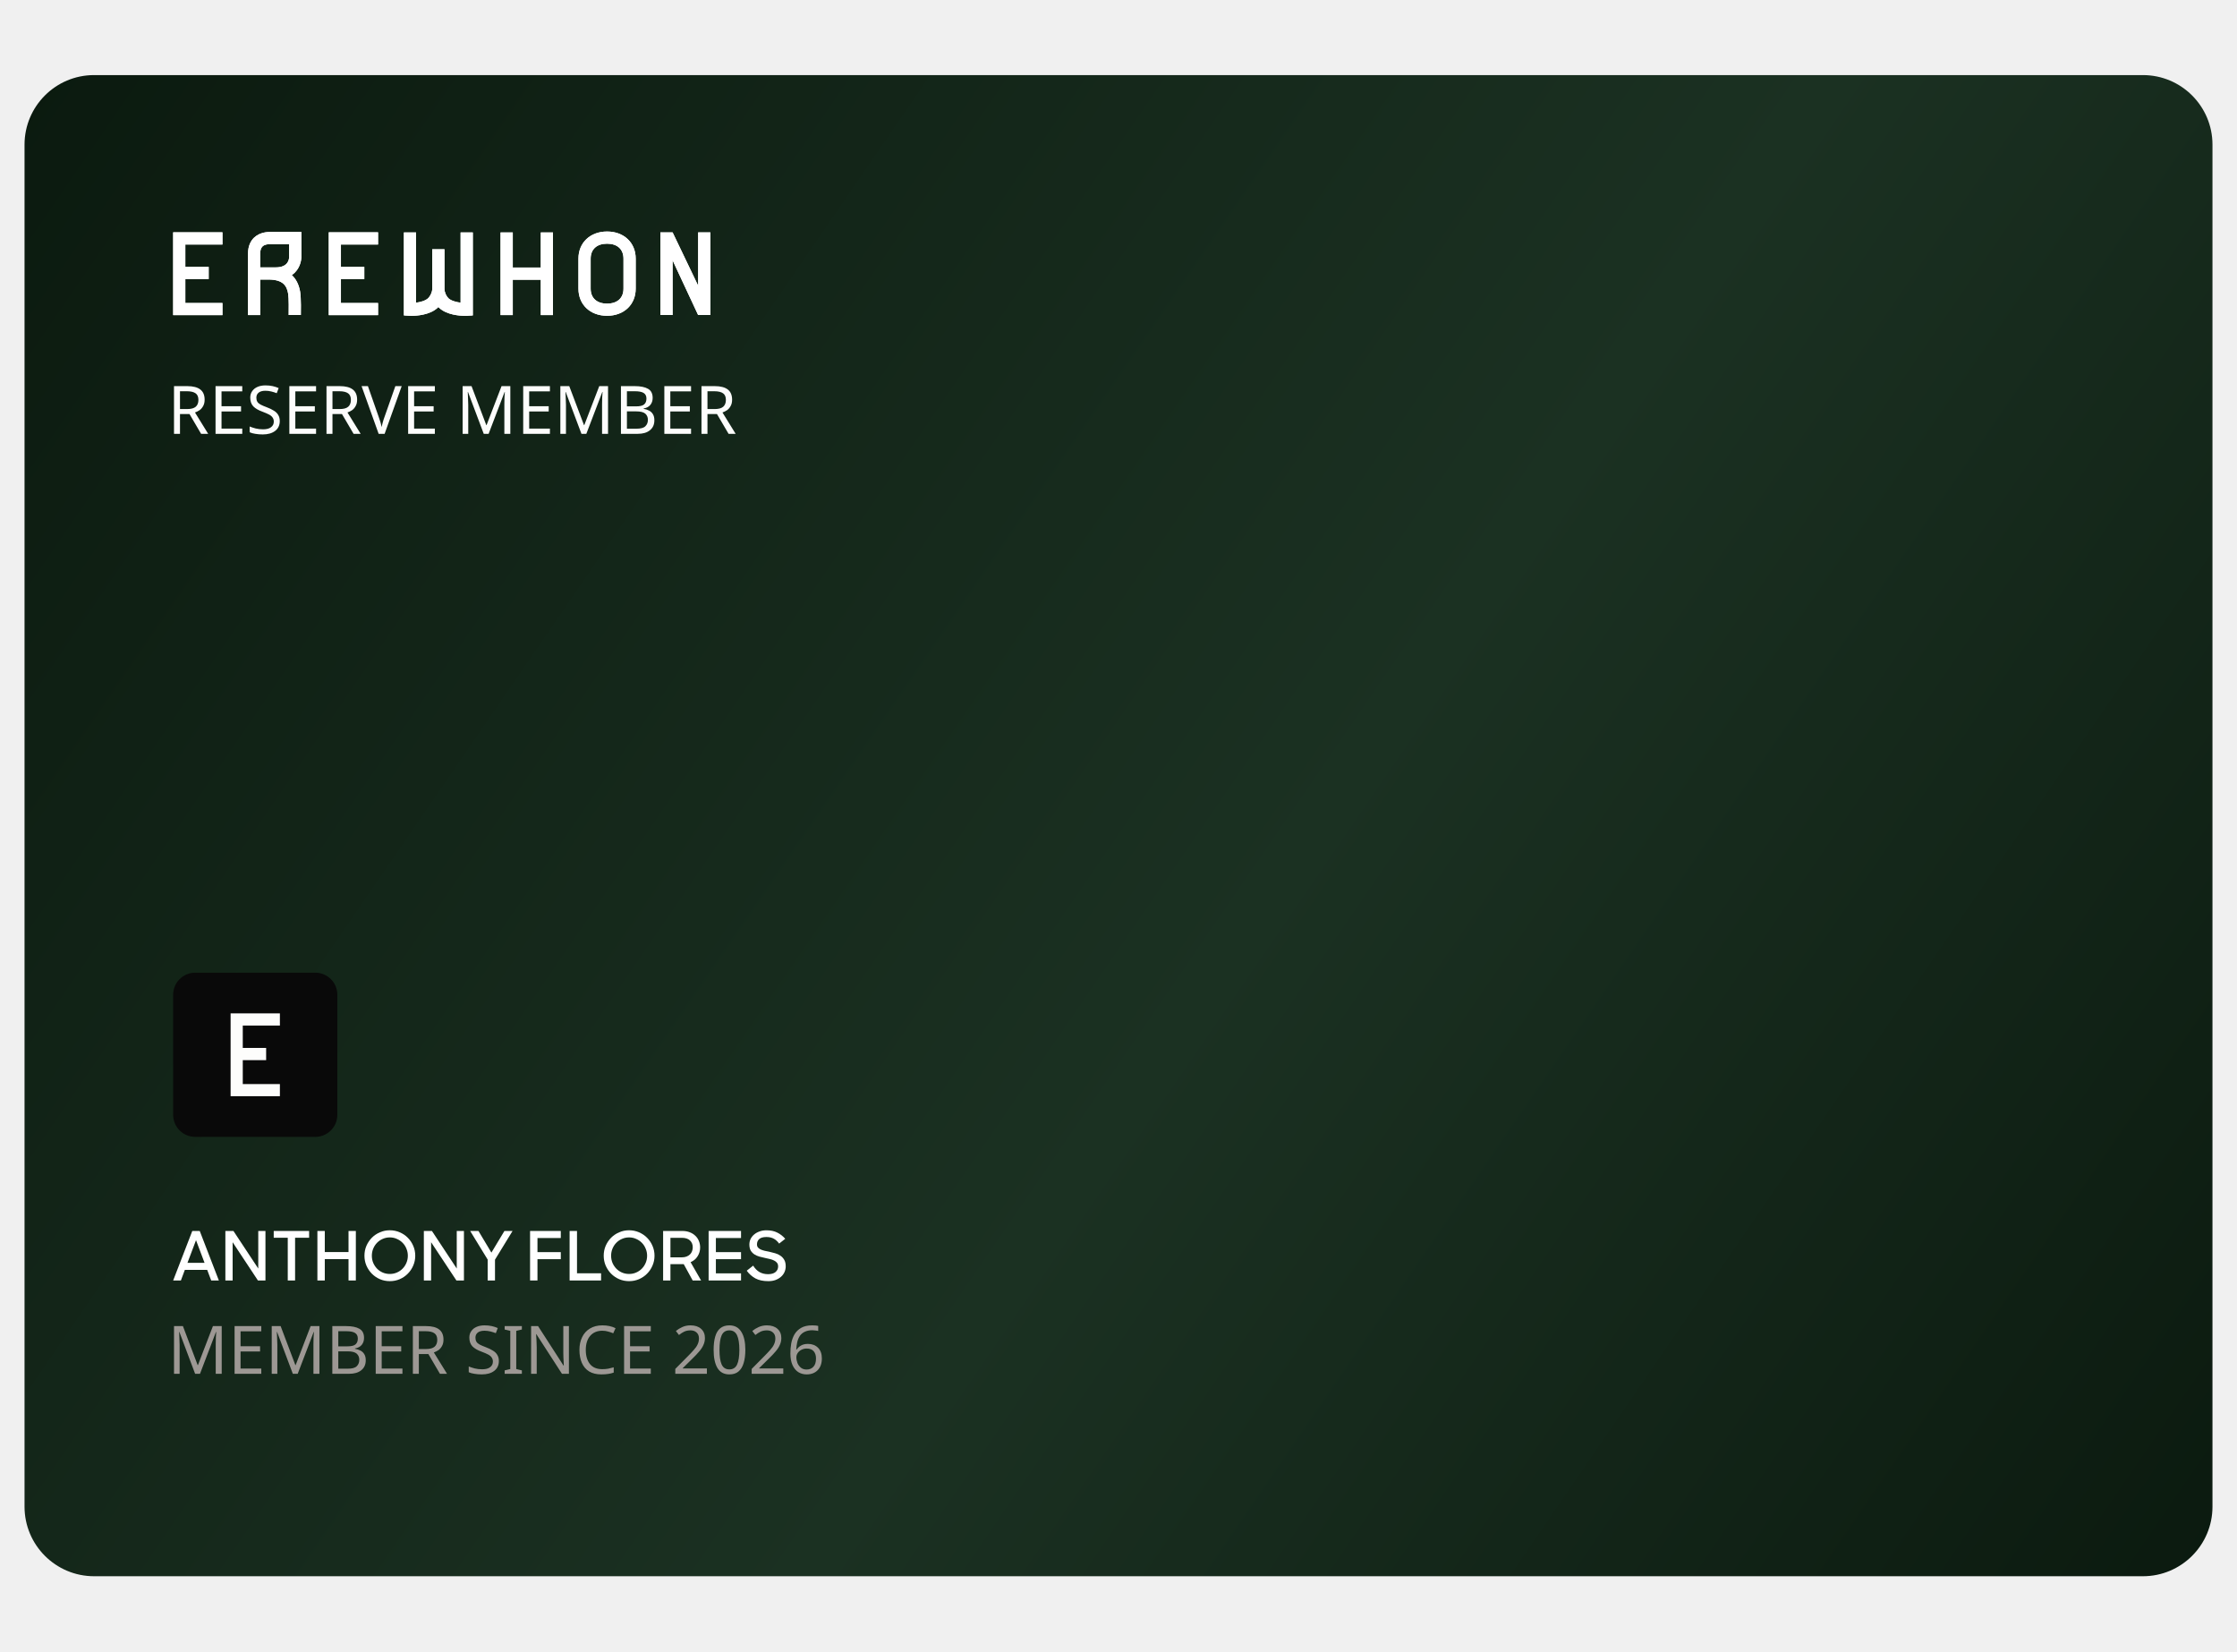
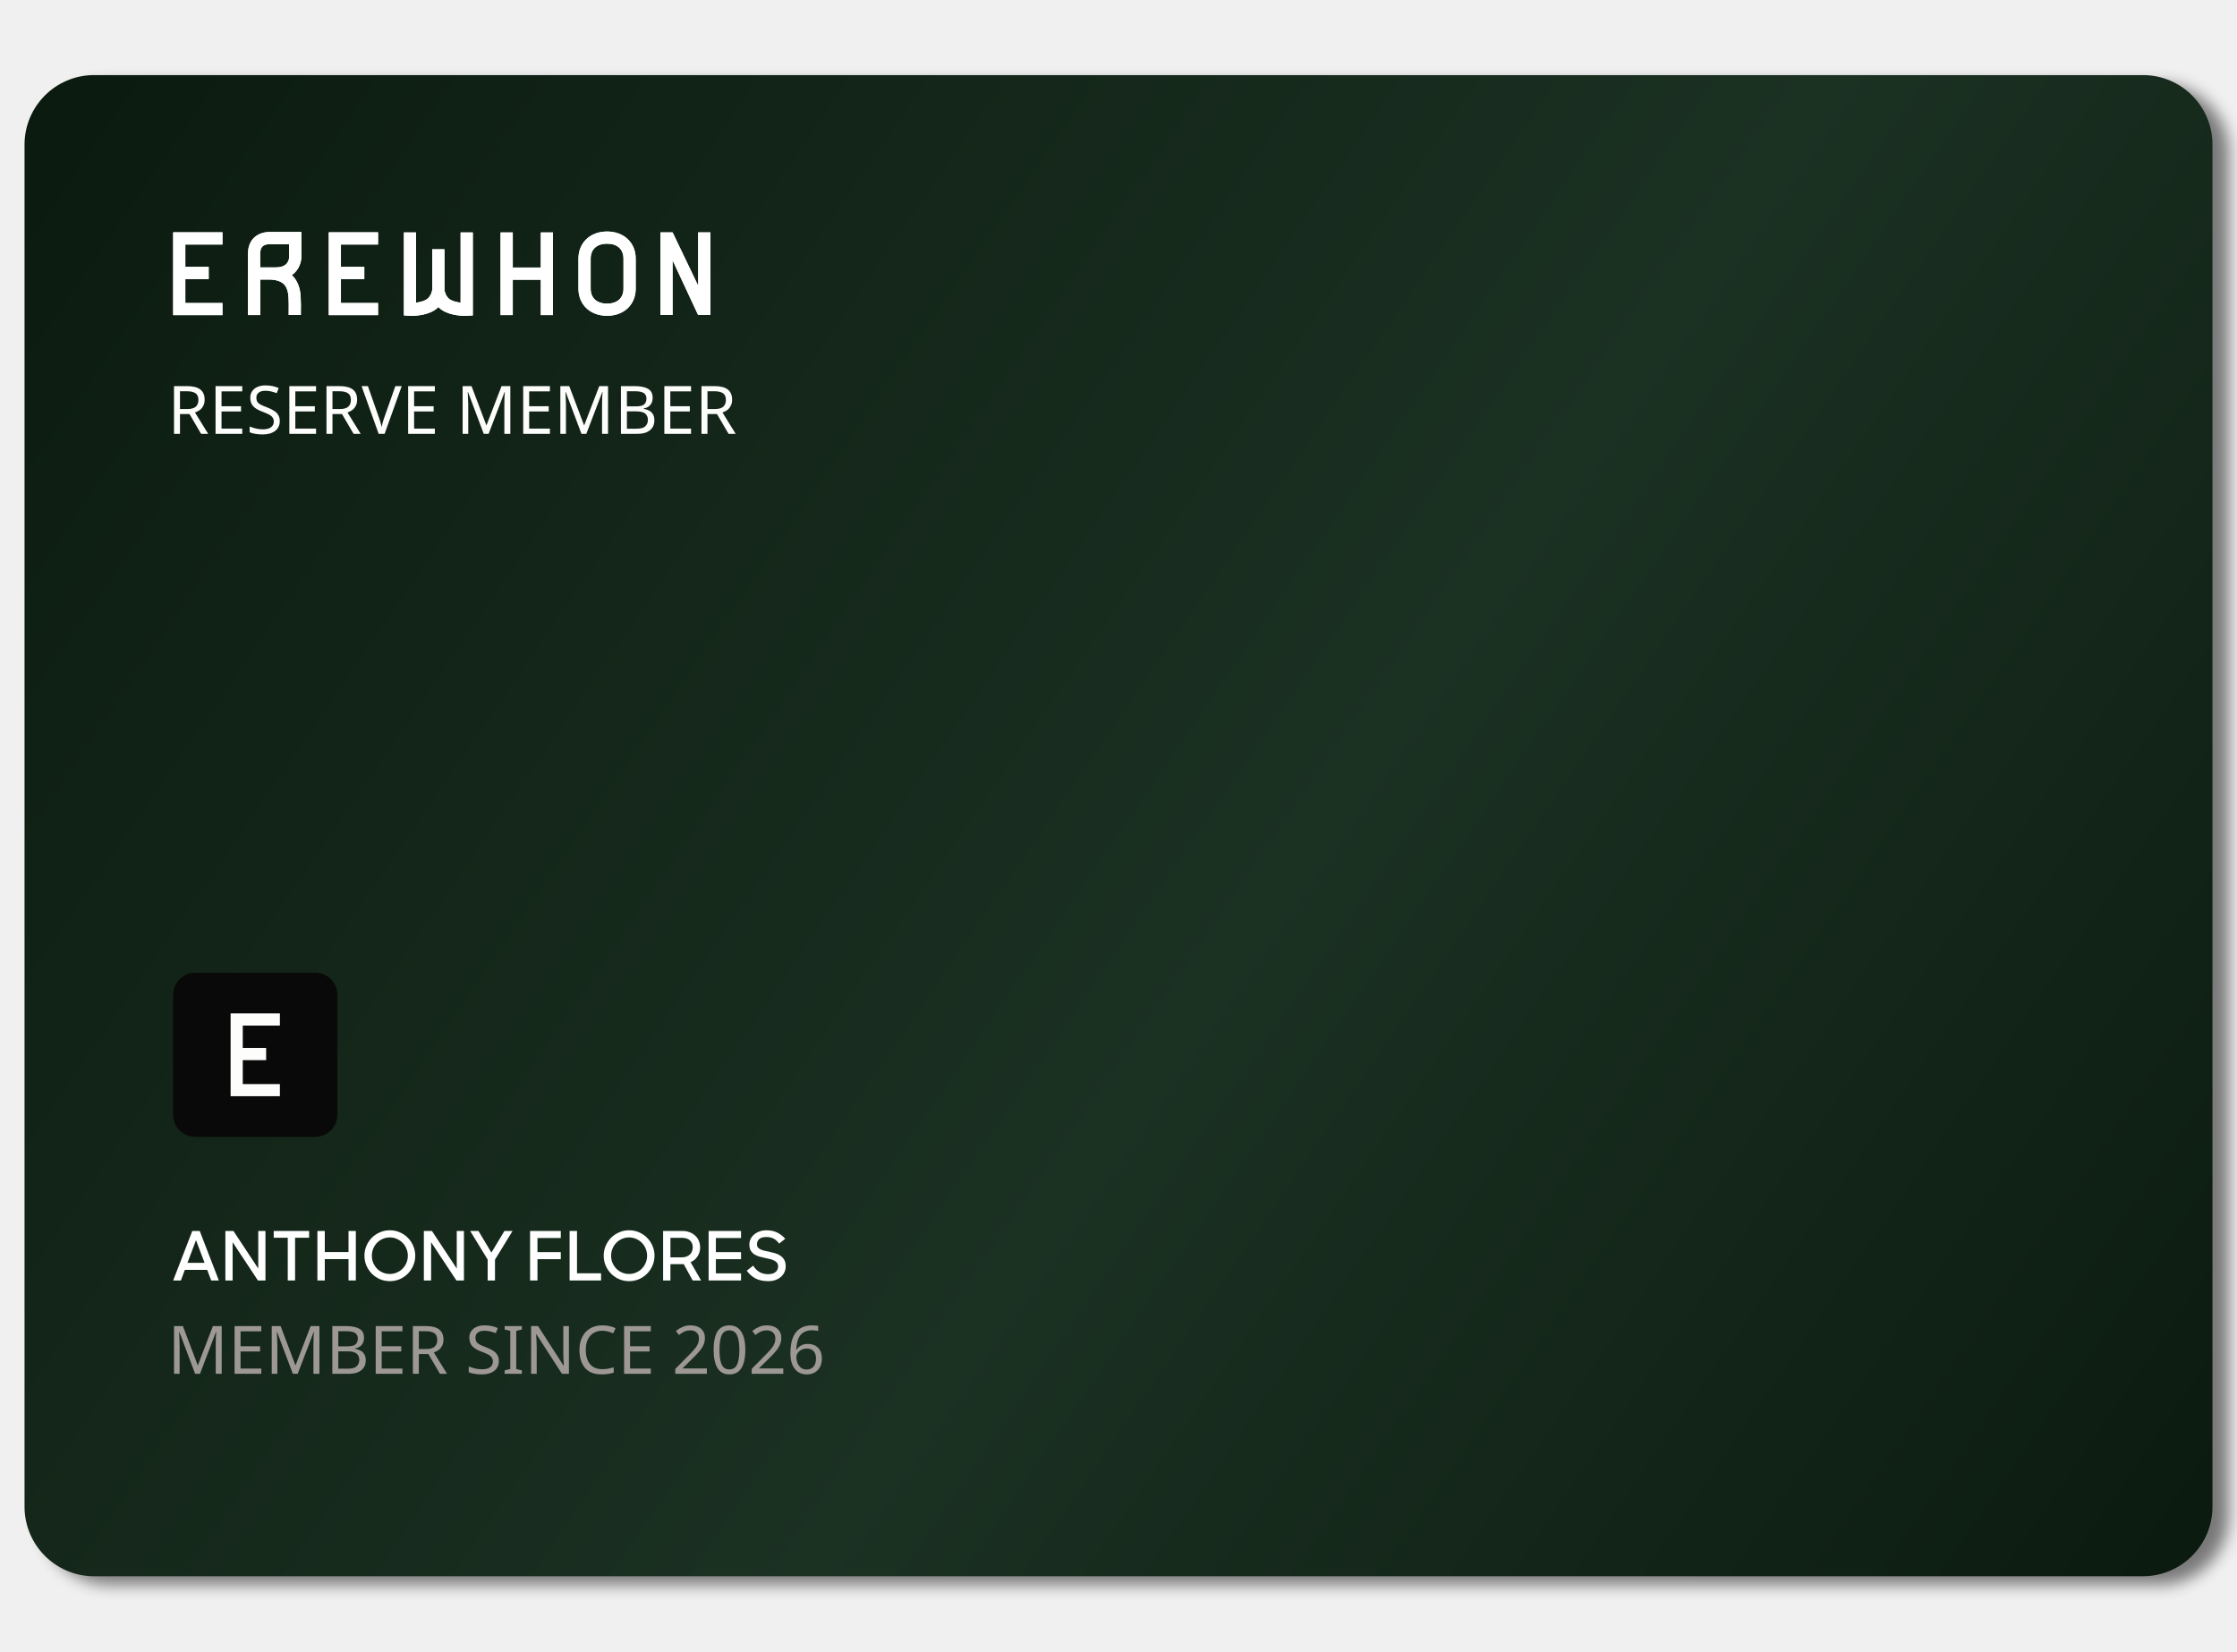
<svg xmlns="http://www.w3.org/2000/svg" xmlns:xlink="http://www.w3.org/1999/xlink" version="1.1" id="svg1" width="840" height="620" viewBox="0 0 840 620" xml:space="preserve">
  <defs id="defs1">
    <linearGradient xlink:href="#linearGradient1" id="linearGradient2" x1="66.633" y1="122.023" x2="140.781" y2="172.89" gradientUnits="userSpaceOnUse" gradientTransform="matrix(3.779528,0,0,3.779528,-247.1108,-457.0171)" />
    <linearGradient id="linearGradient1">
      <stop style="stop-color:#0b1a0f;stop-opacity:1;" offset="0" id="stop1" />
      <stop style="stop-color:#1b3122;stop-opacity:1;" offset="0.563" id="stop3" />
      <stop style="stop-color:#0b1a0f;stop-opacity:1;" offset="1" id="stop2" />
    </linearGradient>
+     <filter style="color-interpolation-filters:sRGB;" id="filter17" x="-0.009" y="-0.012" width="1.025" height="1.031">
+       <feFlood result="flood" in="SourceGraphic" flood-opacity="0.498" flood-color="rgb(0,0,0)" id="feFlood16" />
+       <feGaussianBlur result="blur" in="SourceGraphic" stdDeviation="1" id="feGaussianBlur16" />
+       <feOffset result="offset" in="blur" dx="2.1" dy="1.098" id="feOffset16" />
+       <feComposite result="comp1" operator="in" in="flood" in2="offset" id="feComposite16" />
+       <feComposite result="comp2" operator="over" in="SourceGraphic" in2="comp1" id="feComposite17" />
+     </filter>
  </defs>
-   <g id="g3" transform="matrix(2.931637,0,0,2.931637,-4.650679,15.95747)">
+   <g id="g3" transform="matrix(2.931637,0,0,2.931637,-4.650679,15.95747)" style="filter:url(#filter17)">
    <rect style="fill:url(#linearGradient2);fill-opacity:1;stroke-width:10.722;stroke-linecap:round;paint-order:markers stroke fill" id="rect1" width="280.245" height="192.254" x="4.729" y="4.173" rx="8.911" />
    <g id="g5" transform="matrix(0.05972924,0,0,0.05972924,22.97726,23.63364)">
      <polygon class="cls-1" points="1084.2,71.3 1138.8,188.3 1139,188.6 1165.2,188.6 1165.2,11.4 1139,11.4 1139,125.7 1084.2,11.4 1058,11.4 1058,188.6 1084.2,188.6 " id="polygon1" style="fill:#ffffff;stroke-width:0px" />
      <path class="cls-1" d="m 187.1,22.4 c -6.1,5.7 -13.4,16.4 -13.4,34.7 v 131.7 h 26.2 v -76.2 h 17.7 c 32.6,0 39.5,14.7 42.2,30.5 1.6,9.3 1.3,36.4 1.1,45.5 H 287 c 0.1,-3.6 0.8,-36.5 -1.5,-49.9 -2.8,-16.3 -9.3,-27.8 -17.9,-35.7 2.3,-1.6 4.5,-3.4 6.5,-5.3 13.6,-13.7 14,-31.2 14,-33.1 v -54 h -67.7 c -3.7,0 -20.5,0 -33.3,11.8 z m 74.8,42.2 c -0.1,5.1 -2.5,21.9 -28.5,21.9 H 199.8 V 57.1 c 0,-7.1 1.7,-12.3 5,-15.5 4.5,-4.3 11.9,-4.9 14.3,-4.8 h 42.8 z" id="path1" style="fill:#ffffff;stroke-width:0px" />
      <path class="cls-1" d="m 629.7,162.2 c -8.2,-1.1 -20.1,-3.7 -26.2,-9.5 -4.4,-4.2 -8.5,-12.9 -8.5,-20.2 V 47.6 h -26.2 v 84.9 c 0,7.3 -4.5,16.1 -8.9,20.2 -6.2,5.8 -17.6,8.4 -25.8,9.5 V 11.6 H 508 v 177.9 l 12.2,0.8 c 0.7,0 2.3,0.1 4.6,0.1 10.4,0 38.9,-1.8 55.3,-17.1 0.6,-0.6 1.2,-1.3 1.8,-1.9 0.6,0.6 1.2,1.3 1.8,1.9 16.4,15.4 44.9,17.1 55.3,17.1 10.4,0 3.9,-0.1 4.6,-0.1 l 12.2,-0.8 V 11.6 h -26.2 v 150.6 z" id="path2" style="fill:#ffffff;stroke-width:0px" />
      <path class="cls-1" d="m 943.7,9.6 c -36.1,0 -61.4,23.9 -61.4,58.2 v 64.3 c 0,34.3 25.2,58.2 61.4,58.2 36.2,0 61.4,-24 61.4,-58.2 V 67.8 c 0,-34.3 -25.3,-58.2 -61.4,-58.2 z m 35.2,122.5 c 0,20.1 -13.2,32.1 -35.2,32.1 -22,0 -35.2,-12 -35.2,-32.1 V 67.8 c 0,-20.1 13.2,-32.1 35.2,-32.1 22,0 35.2,12 35.2,32.1 z" id="path3" style="fill:#ffffff;stroke-width:0px" />
      <polygon class="cls-1" points="801.6,11.6 801.6,86.8 741.5,86.8 741.5,11.6 715.3,11.6 715.3,188.8 741.5,188.8 741.5,113 801.6,113 801.6,188.8 827.7,188.8 827.7,11.6 " id="polygon3" style="fill:#ffffff;stroke-width:0px" />
      <polygon class="cls-1" points="13.2,11.3 13.2,188.9 118.9,188.9 118.9,162.9 39.3,162.9 39.3,111.6 89.4,111.6 89.4,85.4 39.3,85.4 39.3,37.5 118.9,37.5 118.9,11.3 " id="polygon4" style="fill:#ffffff;stroke-width:0px" />
      <polygon class="cls-1" points="346.9,11.3 346.9,188.9 452.6,188.9 452.6,162.9 373,162.9 373,111.6 423.1,111.6 423.1,85.4 373,85.4 373,37.5 452.6,37.5 452.6,11.3 " id="polygon5" style="fill:#ffffff;stroke-width:0px" />
    </g>
    <g id="g39" transform="matrix(0.05972924,0,0,0.05972924,22.97726,23.63364)">
      <polygon class="cls-1" points="1084.2,71.3 1138.8,188.3 1139,188.6 1165.2,188.6 1165.2,11.4 1139,11.4 1139,125.7 1084.2,11.4 1058,11.4 1058,188.6 1084.2,188.6 " id="polygon35" style="fill:#ffffff;stroke-width:0px" />
      <path class="cls-1" d="m 187.1,22.4 c -6.1,5.7 -13.4,16.4 -13.4,34.7 v 131.7 h 26.2 v -76.2 h 17.7 c 32.6,0 39.5,14.7 42.2,30.5 1.6,9.3 1.3,36.4 1.1,45.5 H 287 c 0.1,-3.6 0.8,-36.5 -1.5,-49.9 -2.8,-16.3 -9.3,-27.8 -17.9,-35.7 2.3,-1.6 4.5,-3.4 6.5,-5.3 13.6,-13.7 14,-31.2 14,-33.1 v -54 h -67.7 c -3.7,0 -20.5,0 -33.3,11.8 z m 74.8,42.2 c -0.1,5.1 -2.5,21.9 -28.5,21.9 H 199.8 V 57.1 c 0,-7.1 1.7,-12.3 5,-15.5 4.5,-4.3 11.9,-4.9 14.3,-4.8 h 42.8 z" id="path35" style="fill:#ffffff;stroke-width:0px" />
      <path class="cls-1" d="m 629.7,162.2 c -8.2,-1.1 -20.1,-3.7 -26.2,-9.5 -4.4,-4.2 -8.5,-12.9 -8.5,-20.2 V 47.6 h -26.2 v 84.9 c 0,7.3 -4.5,16.1 -8.9,20.2 -6.2,5.8 -17.6,8.4 -25.8,9.5 V 11.6 H 508 v 177.9 l 12.2,0.8 c 0.7,0 2.3,0.1 4.6,0.1 10.4,0 38.9,-1.8 55.3,-17.1 0.6,-0.6 1.2,-1.3 1.8,-1.9 0.6,0.6 1.2,1.3 1.8,1.9 16.4,15.4 44.9,17.1 55.3,17.1 10.4,0 3.9,-0.1 4.6,-0.1 l 12.2,-0.8 V 11.6 h -26.2 v 150.6 z" id="path36" style="fill:#ffffff;stroke-width:0px" />
      <path class="cls-1" d="m 943.7,9.6 c -36.1,0 -61.4,23.9 -61.4,58.2 v 64.3 c 0,34.3 25.2,58.2 61.4,58.2 36.2,0 61.4,-24 61.4,-58.2 V 67.8 c 0,-34.3 -25.3,-58.2 -61.4,-58.2 z m 35.2,122.5 c 0,20.1 -13.2,32.1 -35.2,32.1 -22,0 -35.2,-12 -35.2,-32.1 V 67.8 c 0,-20.1 13.2,-32.1 35.2,-32.1 22,0 35.2,12 35.2,32.1 z" id="path37" style="fill:#ffffff;stroke-width:0px" />
      <polygon class="cls-1" points="801.6,11.6 801.6,86.8 741.5,86.8 741.5,11.6 715.3,11.6 715.3,188.8 741.5,188.8 741.5,113 801.6,113 801.6,188.8 827.7,188.8 827.7,11.6 " id="polygon37" style="fill:#ffffff;stroke-width:0px" />
      <polygon class="cls-1" points="13.2,11.3 13.2,188.9 118.9,188.9 118.9,162.9 39.3,162.9 39.3,111.6 89.4,111.6 89.4,85.4 39.3,85.4 39.3,37.5 118.9,37.5 118.9,11.3 " id="polygon38" style="fill:#ffffff;stroke-width:0px" />
      <polygon class="cls-1" points="346.9,11.3 346.9,188.9 452.6,188.9 452.6,162.9 373,162.9 373,111.6 423.1,111.6 423.1,85.4 373,85.4 373,37.5 452.6,37.5 452.6,11.3 " id="polygon39" style="fill:#ffffff;stroke-width:0px" />
    </g>
    <g id="g2" transform="translate(-0.5606346)">
      <rect style="fill:#090909;fill-opacity:1;stroke:none;stroke-width:0.222;stroke-linecap:round;stroke-dasharray:none;stroke-opacity:1;paint-order:markers stroke fill" id="rect30" width="21.029" height="21.029" x="24.326" y="119.129" rx="2.826" ry="2.826" />
      <polygon class="cls-1" points="118.9,162.9 39.3,162.9 39.3,111.6 89.4,111.6 89.4,85.4 39.3,85.4 39.3,37.5 118.9,37.5 118.9,11.3 13.2,11.3 13.2,188.9 118.9,188.9 " id="polygon38-7" style="fill:#fdfdfc;fill-opacity:1;stroke-width:0px" transform="matrix(0.05972924,0,0,0.05972924,30.89571,123.665)" />
    </g>
    <g id="g1" transform="translate(-0.5897776)">
      <g id="g52" transform="translate(-0.6395711)">
        <path style="font-weight:600;font-size:8.686px;line-height:0px;font-family:'Sharp Sans';-inkscape-font-specification:'Sharp Sans Semi-Bold';fill:#ffffff;stroke-width:0.145;stroke-linecap:round;paint-order:markers stroke fill" d="m 101.215,158.635 q -0.99,0 -1.65,-0.356 -0.651,-0.365 -1.103,-0.981 l 0.825,-0.651 q 0.347,0.565 0.825,0.834 0.478,0.261 1.077,0.261 0.643,0 0.964,-0.278 0.33,-0.278 0.33,-0.712 0,-0.287 -0.139,-0.46 -0.139,-0.182 -0.373,-0.295 -0.226,-0.122 -0.53,-0.191 -0.295,-0.07 -0.617,-0.139 -0.365,-0.078 -0.73,-0.174 -0.365,-0.104 -0.651,-0.287 -0.287,-0.191 -0.469,-0.486 -0.174,-0.304 -0.174,-0.782 0,-0.373 0.156,-0.704 0.165,-0.33 0.452,-0.573 0.295,-0.252 0.695,-0.391 0.4,-0.148 0.877,-0.148 0.816,0 1.381,0.287 0.573,0.278 1.034,0.799 l -0.782,0.617 q -0.139,-0.191 -0.295,-0.339 -0.156,-0.156 -0.356,-0.269 -0.191,-0.113 -0.434,-0.174 -0.235,-0.061 -0.547,-0.061 -0.643,0 -0.929,0.269 -0.278,0.261 -0.278,0.677 0,0.243 0.13,0.4 0.13,0.148 0.347,0.252 0.217,0.096 0.495,0.165 0.287,0.061 0.599,0.122 0.373,0.078 0.747,0.191 0.382,0.104 0.677,0.313 0.304,0.2 0.495,0.53 0.191,0.321 0.191,0.843 0,0.365 -0.148,0.712 -0.148,0.339 -0.434,0.599 -0.287,0.261 -0.704,0.426 -0.417,0.156 -0.955,0.156 z" id="path51" />
        <path style="font-weight:600;font-size:8.686px;line-height:0px;font-family:'Sharp Sans';-inkscape-font-specification:'Sharp Sans Semi-Bold';fill:#ffffff;stroke-width:0.145;stroke-linecap:round;paint-order:markers stroke fill" d="m 93.58,152.208 h 4.152 v 0.903 h -3.222 v 1.807 h 3.222 v 0.903 h -3.222 v 1.815 h 3.222 v 0.912 h -4.152 z" id="path50" />
        <path style="font-weight:600;font-size:8.686px;line-height:0px;font-family:'Sharp Sans';-inkscape-font-specification:'Sharp Sans Semi-Bold';fill:#ffffff;stroke-width:0.145;stroke-linecap:round;paint-order:markers stroke fill" d="m 87.752,152.208 h 2.467 q 0.521,0 0.938,0.165 0.417,0.156 0.712,0.443 0.304,0.278 0.46,0.669 0.165,0.382 0.165,0.843 0,0.599 -0.321,1.112 -0.313,0.512 -0.903,0.764 l 1.346,2.345 h -1.077 l -1.147,-2.093 h -1.702 v 2.093 h -0.938 z m 0.938,0.877 v 2.501 h 1.451 q 0.365,0 0.625,-0.104 0.269,-0.113 0.443,-0.287 0.174,-0.182 0.252,-0.408 0.087,-0.235 0.087,-0.486 0,-0.547 -0.356,-0.877 -0.347,-0.339 -1.051,-0.339 z" id="path49" />
        <path style="font-weight:600;font-size:8.686px;line-height:0px;font-family:'Sharp Sans';-inkscape-font-specification:'Sharp Sans Semi-Bold';fill:#ffffff;stroke-width:0.145;stroke-linecap:round;paint-order:markers stroke fill" d="m 83.392,158.635 q -0.677,0 -1.268,-0.252 -0.591,-0.261 -1.034,-0.704 -0.434,-0.443 -0.695,-1.034 -0.252,-0.591 -0.252,-1.268 0,-0.677 0.252,-1.268 0.261,-0.591 0.695,-1.034 0.443,-0.443 1.034,-0.695 0.591,-0.261 1.268,-0.261 0.677,0 1.268,0.261 0.599,0.252 1.034,0.695 0.443,0.443 0.695,1.034 0.261,0.591 0.261,1.268 0,0.677 -0.261,1.268 -0.252,0.591 -0.695,1.034 -0.434,0.443 -1.034,0.704 -0.591,0.252 -1.268,0.252 z m 0,-0.921 q 0.486,0 0.903,-0.182 0.426,-0.182 0.738,-0.504 0.313,-0.321 0.486,-0.738 0.182,-0.426 0.182,-0.912 0,-0.478 -0.182,-0.903 -0.174,-0.434 -0.486,-0.747 -0.313,-0.321 -0.738,-0.504 -0.417,-0.191 -0.903,-0.191 -0.486,0 -0.912,0.191 -0.417,0.182 -0.73,0.504 -0.304,0.313 -0.486,0.747 -0.174,0.426 -0.174,0.903 0,0.486 0.174,0.912 0.182,0.417 0.486,0.738 0.313,0.321 0.73,0.504 0.426,0.182 0.912,0.182 z" id="path48" />
        <path style="font-weight:600;font-size:8.686px;line-height:0px;font-family:'Sharp Sans';-inkscape-font-specification:'Sharp Sans Semi-Bold';fill:#ffffff;stroke-width:0.145;stroke-linecap:round;paint-order:markers stroke fill" d="m 75.775,152.208 h 0.947 v 5.42 h 3.083 v 0.921 h -4.03 z" id="path47" />
        <path style="font-weight:600;font-size:8.686px;line-height:0px;font-family:'Sharp Sans';-inkscape-font-specification:'Sharp Sans Semi-Bold';fill:#ffffff;stroke-width:0.145;stroke-linecap:round;paint-order:markers stroke fill" d="m 70.711,152.208 h 3.935 v 0.903 h -2.988 v 1.807 h 2.988 v 0.903 h -2.988 v 2.727 h -0.947 z" id="path46" />
      </g>
      <g id="g51">
        <path style="font-weight:600;font-size:8.686px;line-height:0px;font-family:'Sharp Sans';-inkscape-font-specification:'Sharp Sans Semi-Bold';fill:#ffffff;stroke-width:0.145;stroke-linecap:round;paint-order:markers stroke fill" d="M 64.64,155.873 62.399,152.208 h 1.06 l 1.659,2.771 1.668,-2.771 h 1.042 l -2.25,3.674 v 2.667 H 64.64 Z" id="path45" />
        <path style="font-weight:600;font-size:8.686px;line-height:0px;font-family:'Sharp Sans';-inkscape-font-specification:'Sharp Sans Semi-Bold';fill:#ffffff;stroke-width:0.145;stroke-linecap:round;paint-order:markers stroke fill" d="m 56.466,152.208 h 1.034 l 3.179,4.812 V 152.208 h 0.921 v 6.341 h -0.964 l -3.24,-4.899 v 4.899 h -0.929 z" id="path44" />
        <path style="font-weight:600;font-size:8.686px;line-height:0px;font-family:'Sharp Sans';-inkscape-font-specification:'Sharp Sans Semi-Bold';fill:#ffffff;stroke-width:0.145;stroke-linecap:round;paint-order:markers stroke fill" d="m 52.106,158.635 q -0.677,0 -1.268,-0.252 -0.591,-0.261 -1.034,-0.704 -0.434,-0.443 -0.695,-1.034 -0.252,-0.591 -0.252,-1.268 0,-0.677 0.252,-1.268 0.261,-0.591 0.695,-1.034 0.443,-0.443 1.034,-0.695 0.591,-0.261 1.268,-0.261 0.677,0 1.268,0.261 0.599,0.252 1.034,0.695 0.443,0.443 0.695,1.034 0.261,0.591 0.261,1.268 0,0.677 -0.261,1.268 -0.252,0.591 -0.695,1.034 -0.434,0.443 -1.034,0.704 -0.591,0.252 -1.268,0.252 z m 0,-0.921 q 0.486,0 0.903,-0.182 0.426,-0.182 0.738,-0.504 0.313,-0.321 0.486,-0.738 0.182,-0.426 0.182,-0.912 0,-0.478 -0.182,-0.903 -0.174,-0.434 -0.486,-0.747 -0.313,-0.321 -0.738,-0.504 -0.417,-0.191 -0.903,-0.191 -0.486,0 -0.912,0.191 -0.417,0.182 -0.73,0.504 -0.304,0.313 -0.486,0.747 -0.174,0.426 -0.174,0.903 0,0.486 0.174,0.912 0.182,0.417 0.486,0.738 0.313,0.321 0.73,0.504 0.426,0.182 0.912,0.182 z" id="path43" />
        <path style="font-weight:600;font-size:8.686px;line-height:0px;font-family:'Sharp Sans';-inkscape-font-specification:'Sharp Sans Semi-Bold';fill:#ffffff;stroke-width:0.145;stroke-linecap:round;paint-order:markers stroke fill" d="M 46.817,155.813 H 43.777 v 2.736 H 42.83 V 152.208 h 0.947 v 2.701 h 3.04 V 152.208 h 0.938 v 6.341 h -0.938 z" id="path42" />
        <path style="font-weight:600;font-size:8.686px;line-height:0px;font-family:'Sharp Sans';-inkscape-font-specification:'Sharp Sans Semi-Bold';fill:#ffffff;stroke-width:0.145;stroke-linecap:round;paint-order:markers stroke fill" d="M 39.034,153.077 H 37.236 V 152.208 h 4.534 v 0.869 h -1.798 v 5.472 h -0.938 z" id="path41" />
        <path style="font-weight:600;font-size:8.686px;line-height:0px;font-family:'Sharp Sans';-inkscape-font-specification:'Sharp Sans Semi-Bold';fill:#ffffff;stroke-width:0.145;stroke-linecap:round;paint-order:markers stroke fill" d="m 31.043,152.208 h 1.034 l 3.179,4.812 V 152.208 h 0.921 v 6.341 h -0.964 l -3.24,-4.899 v 4.899 h -0.929 z" id="path40" />
        <path style="font-weight:600;font-size:8.686px;line-height:0px;font-family:'Sharp Sans';-inkscape-font-specification:'Sharp Sans Semi-Bold';fill:#ffffff;stroke-width:0.145;stroke-linecap:round;paint-order:markers stroke fill" d="m 26.805,152.208 h 0.955 l 2.449,6.341 h -0.981 l -0.512,-1.355 h -2.866 l -0.504,1.355 h -0.99 z m -0.617,4.082 h 2.189 l -1.094,-2.901 z" id="text40" />
      </g>
    </g>
    <text xml:space="preserve" style="font-style:normal;font-variant:normal;font-weight:500;font-stretch:normal;font-size:8.556px;line-height:0px;font-family:'Sharp Sans';-inkscape-font-specification:'Sharp Sans Medium';writing-mode:lr-tb;direction:ltr;fill:#9d9894;fill-opacity:1;stroke:none;stroke-width:0.143;stroke-linecap:round;stroke-dasharray:none;stroke-opacity:1;paint-order:markers stroke fill" x="23.047" y="170.499" id="text52">
      <tspan id="tspan52" x="23.047" y="170.499" style="font-size:8.556px;stroke-width:0.143">MEMBER SINCE 2026</tspan>
    </text>
    <text xml:space="preserve" style="font-style:normal;font-variant:normal;font-weight:500;font-stretch:normal;font-size:8.556px;line-height:0px;font-family:'Sharp Sans';-inkscape-font-specification:'Sharp Sans Medium';writing-mode:lr-tb;direction:ltr;fill:#fdfdfc;fill-opacity:1;stroke:none;stroke-width:0.143;stroke-linecap:round;stroke-dasharray:none;stroke-opacity:1;paint-order:markers stroke fill" x="23.047" y="50.116" id="text53">
      <tspan id="tspan53" x="23.047" y="50.116" style="stroke-width:0.143">RESERVE MEMBER</tspan>
    </text>
  </g>
</svg>
